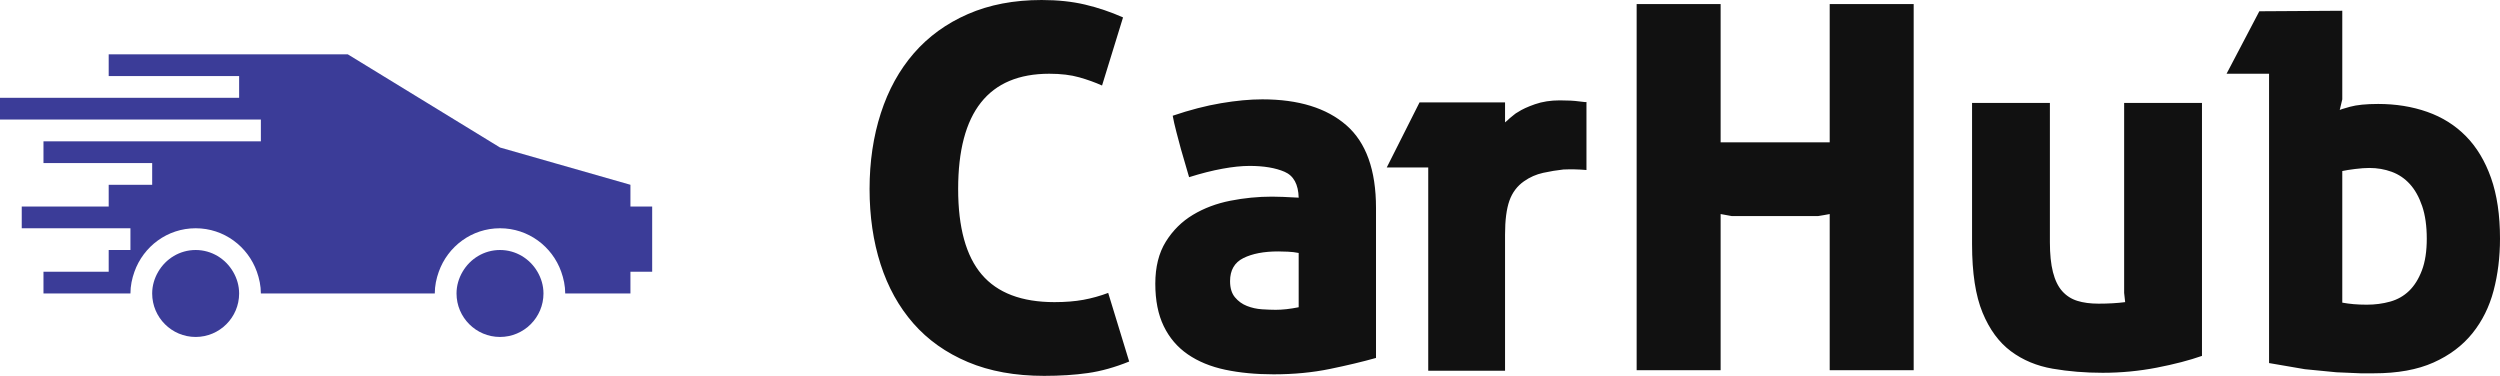
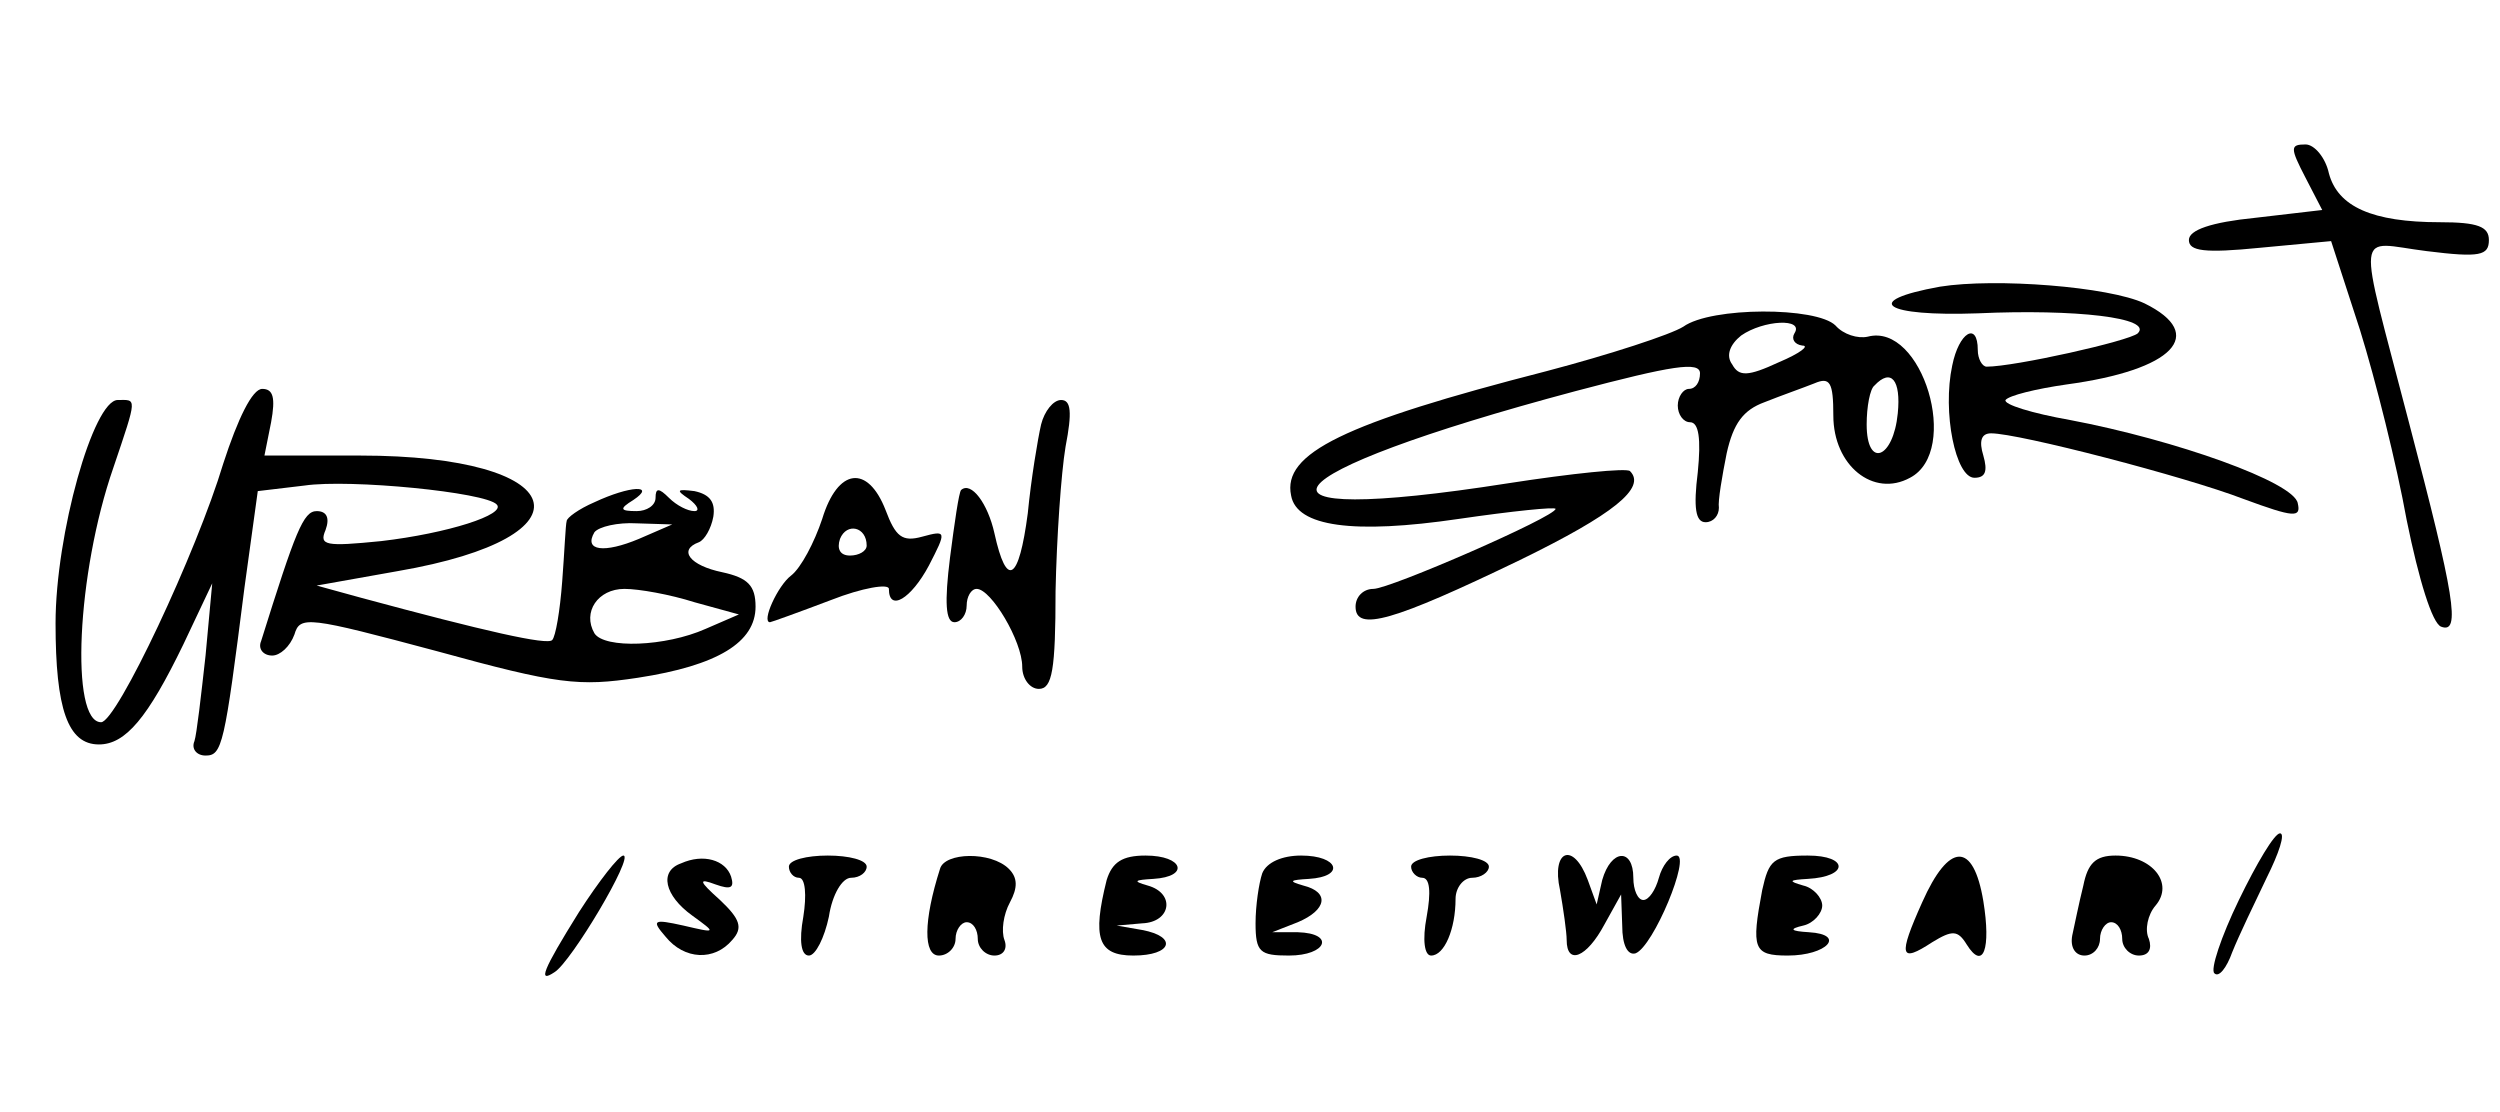
- <svg xmlns="http://www.w3.org/2000/svg" width="501.28" height="75.365" viewBox="0 0 230 34.579" class="css-1j8o68f" version="1.1" id="svg17">
-   <defs id="SvgjsDefs2381" />
-   <g id="SvgjsG2382" featurekey="PG4fjM-0" transform="matrix(2,0,0,2,0,-19)" fill="#3b3c98">
-     <g transform="translate(-270 -140)" id="g11">
-       <g id="g9">
-         <path d="M279,161c-0.736,0-1.375,0.405-1.722,1c-0.172,0.295-0.278,0.635-0.278,1c0,1.102,0.897,2,2,2c1.103,0,2-0.898,2-2    c0-0.365-0.105-0.705-0.278-1C280.375,161.405,279.737,161,279,161z" id="path3" />
-         <path d="M293,161c-0.736,0-1.375,0.405-1.722,1c-0.172,0.295-0.278,0.635-0.278,1c0,1.102,0.897,2,2,2c1.103,0,2-0.898,2-2    c0-0.365-0.105-0.705-0.278-1C294.375,161.405,293.737,161,293,161z" id="path5" />
-         <path d="M299,159v-1l-6-1.715L286,152h-11v1h6v1h-11v1h12v1h-10v1h5v1h-2v1h-4v1h5v1h-1v1h-3v1h4c0-0.352,0.072-0.686,0.184-1    c0.414-1.162,1.512-2,2.816-2c1.305,0,2.402,0.838,2.816,2c0.111,0.314,0.184,0.648,0.184,1h8c0-0.352,0.072-0.686,0.184-1    c0.414-1.162,1.512-2,2.816-2c1.305,0,2.402,0.838,2.816,2c0.111,0.314,0.184,0.648,0.184,1h3v-1h1v-3H299z" id="path7" />
-       </g>
-     </g>
-   </g>
-   <g id="SvgjsG2383" featurekey="jxYttZ-0" transform="matrix(2.355529,0,0,2.355529,78.25691,-13.04958)" fill="#111111">
-     <path d="M10.88 19.66 c-0.56 0.227 -1.097 0.377 -1.61 0.45 s-1.083 0.11 -1.71 0.11 c-1.133 0 -2.127 -0.18 -2.98 -0.54 s-1.563 -0.863 -2.13 -1.51 s-0.993 -1.417 -1.28 -2.31 s-0.43 -1.873 -0.43 -2.94 s0.147 -2.053 0.44 -2.96 s0.723 -1.687 1.29 -2.34 s1.27 -1.163 2.11 -1.53 s1.8 -0.55 2.88 -0.55 c0.627 0 1.193 0.06 1.7 0.18 s1 0.287 1.48 0.5 l-0.82 2.66 c-0.267 -0.12 -0.563 -0.227 -0.89 -0.32 s-0.717 -0.14 -1.17 -0.14 c-2.373 0 -3.56 1.5 -3.56 4.5 c0 1.507 0.307 2.62 0.92 3.34 s1.56 1.08 2.84 1.08 c0.427 0 0.803 -0.03 1.13 -0.09 s0.65 -0.15 0.97 -0.27 z M17.5 15.42 c-0.133 -0.027 -0.273 -0.043 -0.42 -0.05 s-0.273 -0.01 -0.38 -0.01 c-0.56 0 -1.013 0.087 -1.36 0.26 s-0.52 0.473 -0.52 0.9 c0 0.267 0.063 0.477 0.19 0.63 s0.283 0.267 0.47 0.34 s0.383 0.117 0.59 0.13 s0.383 0.02 0.53 0.02 c0.267 0 0.567 -0.033 0.9 -0.1 l0 -2.12 z M16.46 13.22 c0.107 0 0.25 0.003 0.43 0.01 s0.383 0.017 0.61 0.03 c-0.013 -0.52 -0.197 -0.857 -0.55 -1.01 s-0.81 -0.23 -1.37 -0.23 c-0.307 0 -0.66 0.037 -1.06 0.11 s-0.833 0.183 -1.3 0.33 l-0.32 -1.1 c-0.04 -0.147 -0.097 -0.36 -0.17 -0.64 s-0.123 -0.5 -0.15 -0.66 c0.667 -0.227 1.297 -0.39 1.89 -0.49 s1.13 -0.15 1.61 -0.15 c1.413 0 2.507 0.337 3.28 1.01 s1.16 1.75 1.16 3.23 l0 5.86 c-0.52 0.147 -1.12 0.29 -1.8 0.43 s-1.413 0.21 -2.2 0.21 c-0.693 0 -1.323 -0.06 -1.89 -0.18 s-1.053 -0.32 -1.46 -0.6 s-0.72 -0.647 -0.94 -1.1 s-0.33 -1.007 -0.33 -1.66 s0.137 -1.2 0.41 -1.64 s0.627 -0.79 1.06 -1.05 s0.92 -0.443 1.46 -0.55 s1.083 -0.16 1.63 -0.16 z M26.06 9.92 c0.16 -0.107 0.383 -0.21 0.67 -0.31 s0.61 -0.15 0.97 -0.15 c0.307 0 0.557 0.013 0.75 0.04 s0.29 0.033 0.29 0.02 l0 2.66 c-0.307 -0.027 -0.607 -0.033 -0.9 -0.02 c-0.253 0.027 -0.517 0.07 -0.79 0.13 s-0.523 0.17 -0.75 0.33 c-0.267 0.187 -0.457 0.44 -0.57 0.76 s-0.17 0.76 -0.17 1.32 l0 5.32 l-3 0 l0 -7.94 l-1.62 0 l1.28 -2.54 l3.34 0 l0 0.78 c0.067 -0.053 0.127 -0.107 0.18 -0.16 c0.053 -0.04 0.107 -0.083 0.16 -0.13 s0.107 -0.083 0.16 -0.11 z M30.7 5.7 l3.28 -0 l0 5.4 l4.26 0 l0 -5.4 l3.28 0 l0 14.3 l-3.28 0 l0 -6.1 c-0.08 0.013 -0.153 0.027 -0.22 0.04 l-0.24 0.04 l-3.36 0 l-0.44 -0.08 l0 6.1 l-3.28 0 l0 -14.3 z M43.8 9.56 l3.04 -0 l0 5.44 c0 0.467 0.04 0.857 0.12 1.17 s0.2 0.56 0.36 0.74 s0.357 0.307 0.59 0.38 s0.51 0.11 0.83 0.11 c0.387 0 0.733 -0.02 1.04 -0.06 l-0.04 -0.36 l0 -7.42 l3.04 0 l0 9.88 c-0.493 0.173 -1.083 0.327 -1.77 0.46 s-1.39 0.2 -2.11 0.2 c-0.68 0 -1.33 -0.053 -1.95 -0.16 s-1.163 -0.333 -1.63 -0.68 s-0.837 -0.85 -1.11 -1.51 s-0.41 -1.55 -0.41 -2.67 l0 -5.52 z M58.26 5.96 l-0 3.46 l-0.1 0.42 c0 -0.013 0.133 -0.057 0.4 -0.13 s0.633 -0.11 1.1 -0.11 c0.693 0 1.333 0.103 1.92 0.31 s1.09 0.523 1.51 0.95 s0.747 0.97 0.98 1.63 s0.35 1.45 0.35 2.37 c0 0.72 -0.083 1.397 -0.25 2.03 s-0.443 1.19 -0.83 1.67 s-0.893 0.86 -1.52 1.14 s-1.4 0.42 -2.32 0.42 l-0.53 0 l-0.94 -0.04 l-1.23 -0.12 l-1.4 -0.24 l0 -11.3 l-1.66 0 l1.28 -2.44 z M59.22 17.44 c0.32 0 0.623 -0.04 0.91 -0.12 s0.533 -0.22 0.74 -0.42 s0.373 -0.467 0.5 -0.8 s0.19 -0.747 0.19 -1.24 s-0.06 -0.917 -0.18 -1.27 s-0.28 -0.64 -0.48 -0.86 s-0.437 -0.38 -0.71 -0.48 s-0.563 -0.15 -0.87 -0.15 c-0.16 0 -0.347 0.013 -0.56 0.04 s-0.38 0.053 -0.5 0.08 l0 5.14 c0.147 0.027 0.297 0.047 0.45 0.06 s0.323 0.02 0.51 0.02 z" id="path14" />
+ <svg xmlns="http://www.w3.org/2000/svg" version="1.0" width="225pt" height="100pt" viewBox="0 0 225 100" preserveAspectRatio="xMidYMid meet">
+   <g transform="translate(0,100) scale(0.1,-0.1)" fill="#000000" stroke="none">
+     <path d="M2075 840 l15 -29 -60 -7 c-40 -4 -60 -11 -60 -20 0 -10 14 -12 64 -7 l64 6 26 -80 c14 -45 33 -121 42 -171 11 -54 23 -93 31 -96 18 -7 12 28 -29 184 -47 181 -49 162 16 154 48 -6 56 -4 56 10 0 12 -10 16 -44 16 -61 0 -92 14 -100 44 -3 14 -13 26 -21 26 -14 0 -14 -3 0 -30z" />
+     <path d="M1746 742 c-72 -13 -50 -27 34 -24 88 4 158 -4 144 -18 -8 -7 -111 -30 -136 -30 -4 0 -8 7 -8 15 0 26 -17 16 -23 -14 -9 -42 3 -101 20 -101 10 0 12 6 8 20 -4 13 -2 20 7 20 25 0 175 -39 227 -59 46 -17 52 -17 49 -4 -3 19 -110 57 -205 75 -34 6 -60 14 -58 18 3 4 27 10 55 14 96 13 127 45 70 73 -32 15 -134 23 -184 15z" />
+     <path d="M1515 706 c-11 -7 -66 -25 -123 -40 -183 -47 -238 -74 -230 -112 5 -28 56 -35 151 -21 48 7 87 11 87 9 0 -7 -149 -72 -164 -72 -9 0 -16 -7 -16 -16 0 -23 34 -13 148 42 84 41 114 65 99 80 -3 3 -52 -2 -110 -11 -255 -40 -220 8 61 83 87 23 112 27 112 16 0 -8 -4 -14 -10 -14 -5 0 -10 -7 -10 -15 0 -8 5 -15 11 -15 8 0 10 -15 7 -45 -4 -32 -2 -45 7 -45 7 0 12 6 12 13 -1 6 3 29 7 49 6 27 15 39 34 46 15 6 35 13 45 17 14 6 17 1 17 -29 0 -45 36 -74 69 -56 46 24 11 140 -38 127 -9 -2 -22 2 -29 10 -17 17 -112 17 -137 -1z m100 -6 c-3 -5 0 -10 7 -11 7 0 -2 -7 -21 -15 -28 -13 -36 -13 -42 -2 -6 8 -2 18 8 26 20 14 57 16 48 2z m93 -72 c-4 -41 -28 -50 -28 -10 0 16 3 32 7 35 15 16 24 5 21 -25z" />
+     <path d="M201 583 c-24 -80 -96 -233 -110 -233 -28 0 -22 134 11 229 22 65 21 61 4 61 -22 0 -56 -121 -56 -201 0 -77 11 -109 39 -109 24 0 44 24 76 90 l26 55 -6 -65 c-4 -36 -8 -71 -10 -77 -3 -7 2 -13 10 -13 15 0 17 9 35 151 l12 87 42 5 c41 6 163 -6 173 -17 9 -9 -44 -26 -104 -33 -50 -5 -56 -4 -50 10 4 11 1 17 -8 17 -12 0 -19 -18 -50 -117 -3 -7 2 -13 10 -13 7 0 16 8 20 19 5 17 12 16 128 -15 109 -30 128 -32 181 -24 72 11 106 32 106 64 0 19 -7 26 -30 31 -29 6 -40 20 -21 27 5 2 11 12 13 23 2 13 -3 20 -17 23 -16 2 -17 1 -5 -7 8 -6 10 -11 5 -11 -6 0 -16 5 -23 12 -9 9 -12 9 -12 0 0 -7 -8 -12 -17 -12 -15 0 -16 2 -3 10 21 14 -3 13 -35 -2 -14 -6 -25 -14 -25 -17 -1 -3 -2 -28 -4 -54 -2 -27 -6 -50 -9 -53 -4 -5 -61 8 -172 38 l-40 11 73 13 c180 31 156 104 -34 104 l-86 0 6 30 c4 22 2 30 -8 30 -9 0 -22 -27 -35 -67z m374 -68 c-31 -13 -50 -11 -40 6 4 5 21 9 38 8 l32 -1 -30 -13z m50 -57 l40 -11 -30 -13 c-36 -16 -91 -18 -100 -4 -11 19 3 40 27 40 13 0 41 -5 63 -12z" />
+     <path d="M937 618 c-3 -13 -9 -49 -12 -80 -8 -61 -19 -68 -30 -18 -6 27 -21 47 -30 39 -2 -2 -6 -30 -10 -61 -5 -40 -4 -58 4 -58 6 0 11 7 11 15 0 8 4 15 9 15 13 0 41 -47 41 -70 0 -11 7 -20 15 -20 12 0 15 17 15 88 1 48 5 106 9 130 6 31 5 42 -4 42 -7 0 -15 -10 -18 -22z" />
+     <path d="M740 533 c-7 -21 -19 -44 -28 -51 -12 -9 -27 -42 -19 -42 1 0 26 9 55 20 28 11 52 15 52 10 0 -21 20 -9 36 21 16 31 16 32 -6 26 -18 -5 -24 0 -33 24 -16 41 -43 38 -57 -8z m40 -24 c0 -5 -7 -9 -15 -9 -9 0 -12 6 -9 15 6 15 24 11 24 -6z" />
+     <path d="M2015 190 c-16 -33 -26 -63 -22 -66 4 -4 11 5 16 19 6 15 20 44 31 67 11 22 17 40 12 40 -5 0 -21 -27 -37 -60z" />
+     <path d="M521 179 c-33 -53 -37 -64 -22 -54 15 9 72 105 62 105 -4 0 -22 -23 -40 -51z" />
+     <path d="M613 223 c-20 -7 -15 -29 10 -47 22 -16 22 -16 -8 -9 -27 6 -29 5 -16 -10 17 -21 44 -22 60 -3 10 11 7 19 -11 36 -19 17 -20 20 -4 14 14 -5 17 -3 14 7 -5 15 -25 21 -45 12z" />
+     <path d="M710 220 c0 -5 4 -10 9 -10 6 0 7 -16 4 -35 -4 -22 -2 -35 5 -35 6 0 14 16 18 35 3 20 12 35 20 35 8 0 14 5 14 10 0 6 -16 10 -35 10 -19 0 -35 -4 -35 -10z" />
+     <path d="M846 218 c-15 -47 -15 -78 -1 -78 8 0 15 7 15 15 0 8 5 15 10 15 6 0 10 -7 10 -15 0 -8 7 -15 15 -15 8 0 12 6 9 14 -3 8 -1 23 5 34 7 13 7 22 -1 30 -16 16 -58 15 -62 0z" />
+     <path d="M996 208 c-13 -52 -8 -68 24 -68 35 0 40 17 8 23 l-23 4 23 2 c26 1 30 27 5 34 -14 4 -12 5 5 6 33 2 27 21 -7 21 -21 0 -30 -6 -35 -22z" />
+     <path d="M1136 214 c-3 -9 -6 -29 -6 -45 0 -26 4 -29 30 -29 34 0 42 20 8 21 l-23 0 23 9 c26 11 29 27 5 33 -14 4 -12 5 5 6 33 2 27 21 -7 21 -17 0 -31 -6 -35 -16z" />
+     <path d="M1270 220 c0 -5 5 -10 10 -10 7 0 8 -13 4 -35 -4 -21 -2 -35 4 -35 12 0 22 24 22 51 0 10 7 19 15 19 8 0 15 5 15 10 0 6 -16 10 -35 10 -19 0 -35 -4 -35 -10z" />
+     <path d="M1404 199 c3 -17 6 -38 6 -45 0 -23 18 -16 34 14 l15 27 1 -28 c0 -18 5 -27 12 -25 16 6 50 88 37 88 -6 0 -13 -9 -16 -20 -3 -11 -9 -20 -14 -20 -5 0 -9 9 -9 20 0 27 -20 26 -28 -2 l-5 -22 -8 22 c-13 35 -33 27 -25 -9z" />
+     <path d="M1586 199 c-10 -53 -8 -59 23 -59 35 0 53 19 19 21 -17 1 -18 3 -5 6 9 2 17 11 17 18 0 7 -8 16 -17 18 -14 4 -13 5 4 6 37 2 37 21 0 21 -31 0 -35 -4 -41 -31z" />
+     <path d="M1730 188 c-22 -49 -20 -55 9 -36 18 11 23 11 31 -2 15 -24 22 -4 15 39 -9 54 -31 53 -55 -1z" />
+     <path d="M1875 203 c-4 -16 -8 -36 -10 -45 -2 -11 3 -18 11 -18 8 0 14 7 14 15 0 8 5 15 10 15 6 0 10 -7 10 -15 0 -8 7 -15 15 -15 9 0 12 6 9 15 -4 8 -1 22 6 30 17 20 -3 45 -36 45 -18 0 -25 -7 -29 -27z" />
  </g>
</svg>
